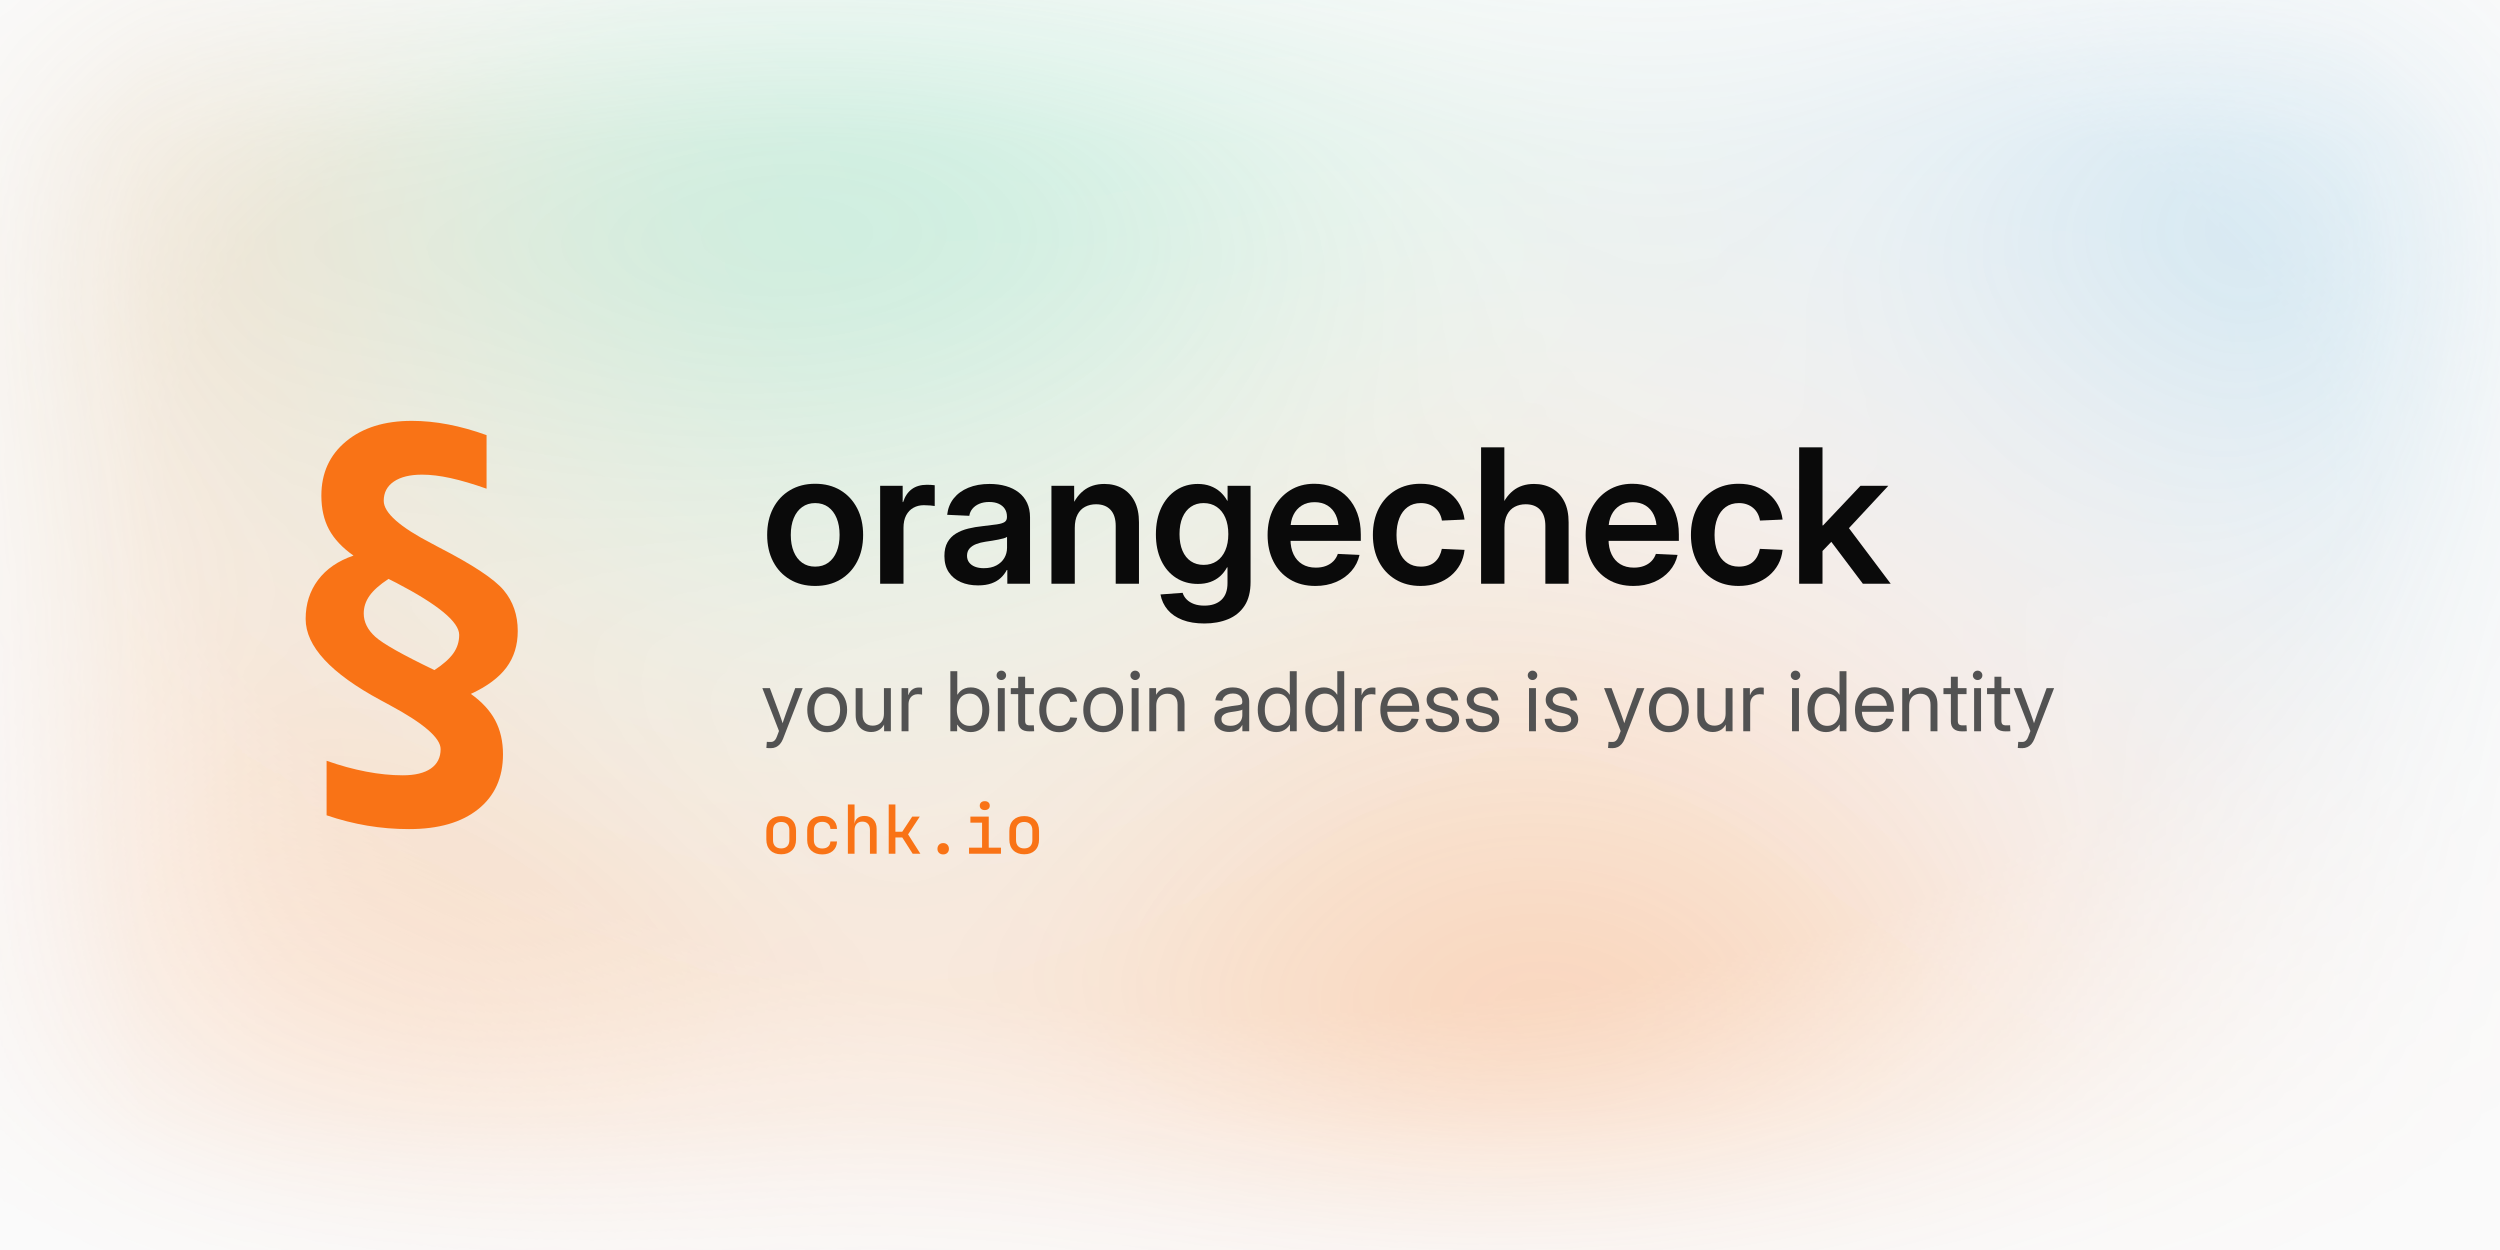
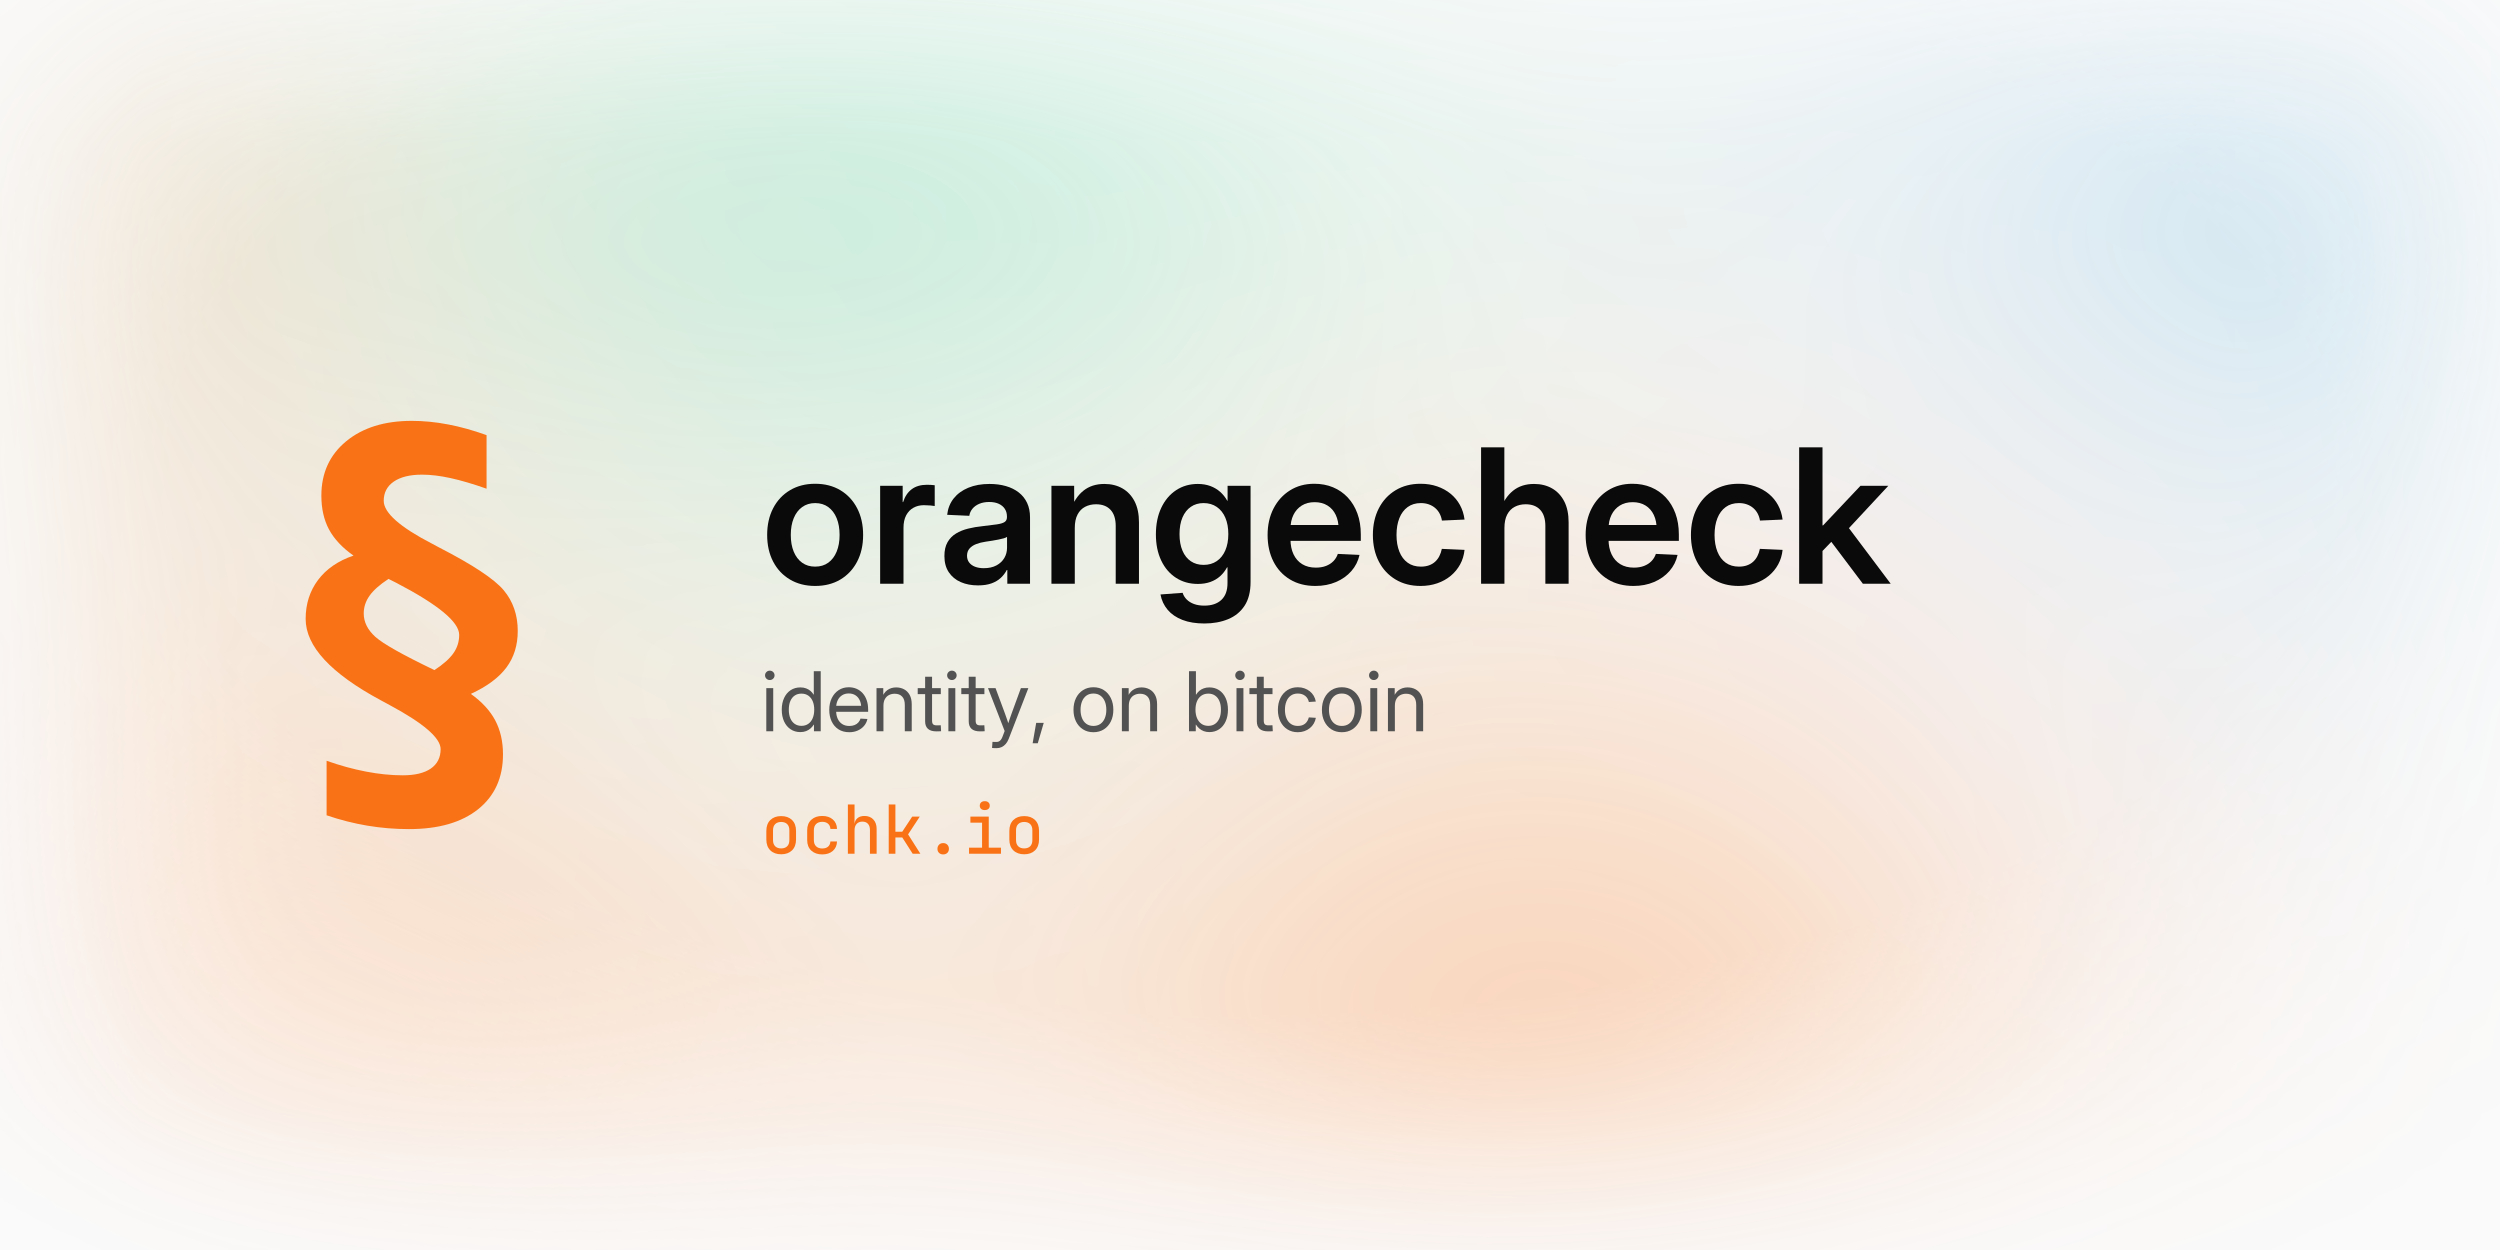
<svg xmlns="http://www.w3.org/2000/svg" width="1280" height="640" viewBox="0 0 1280 640" role="img" aria-label="orangecheck — github banner (orangecheck/light)">
  <rect width="1280" height="640" fill="#fafafa" />
  <filter id="aublur" x="-20%" y="-20%" width="140%" height="140%">
    <feGaussianBlur stdDeviation="76.8" />
  </filter>
  <mask id="aumask">
    <rect width="1280" height="640" fill="url(#aufade)" />
  </mask>
  <defs>
    <radialGradient id="au0" cx="50%" cy="50%" r="50%">
      <stop offset="0%" stop-color="#f97316" stop-opacity="0.95" />
      <stop offset="62%" stop-color="#f97316" stop-opacity="0.18" />
      <stop offset="100%" stop-color="#f97316" stop-opacity="0" />
    </radialGradient>
    <radialGradient id="au1" cx="50%" cy="50%" r="50%">
      <stop offset="0%" stop-color="#34c98a" stop-opacity="0.95" />
      <stop offset="62%" stop-color="#34c98a" stop-opacity="0.18" />
      <stop offset="100%" stop-color="#34c98a" stop-opacity="0" />
    </radialGradient>
    <radialGradient id="au2" cx="50%" cy="50%" r="50%">
      <stop offset="0%" stop-color="#3f9fd1" stop-opacity="0.95" />
      <stop offset="62%" stop-color="#3f9fd1" stop-opacity="0.18" />
      <stop offset="100%" stop-color="#3f9fd1" stop-opacity="0" />
    </radialGradient>
    <radialGradient id="au3" cx="50%" cy="50%" r="50%">
      <stop offset="0%" stop-color="#f97316" stop-opacity="0.95" />
      <stop offset="62%" stop-color="#f97316" stop-opacity="0.18" />
      <stop offset="100%" stop-color="#f97316" stop-opacity="0" />
    </radialGradient>
    <radialGradient id="au4" cx="50%" cy="50%" r="50%">
      <stop offset="0%" stop-color="#f97316" stop-opacity="0.95" />
      <stop offset="62%" stop-color="#f97316" stop-opacity="0.18" />
      <stop offset="100%" stop-color="#f97316" stop-opacity="0" />
    </radialGradient>
    <radialGradient id="aufade" cx="50%" cy="38%" r="78%">
      <stop offset="55%" stop-color="#fff" stop-opacity="1" />
      <stop offset="100%" stop-color="#fff" stop-opacity="0" />
    </radialGradient>
  </defs>
  <g opacity="0.4" filter="url(#aublur)" mask="url(#aumask)">
    <ellipse cx="-64.0" cy="-64.0" rx="588.8" ry="608.0" fill="url(#au0)" />
    <ellipse cx="435.2" cy="-32.0" rx="537.6" ry="576.0" fill="url(#au1)" />
    <ellipse cx="1254.4" cy="-51.2" rx="588.8" ry="608.0" fill="url(#au2)" />
    <ellipse cx="793.6" cy="608.0" rx="512.0" ry="544.0" fill="url(#au3)" />
    <ellipse cx="153.6" cy="652.8" rx="537.6" ry="544.0" fill="url(#au4)" />
  </g>
  <g transform="translate(76.8 186.0) scale(0.2617)" fill="#0a0a0a">
    <path d="M518 856Q463 820 438.5 785.5Q414 751 414 711Q414 657 462.5 613.0Q511 569 711 473Q766 509 790.5 543.5Q815 578 815 621Q815 702 550 840ZM930 1460V1235Q845 1265 779.0 1279.5Q713 1294 659 1294Q583 1294 540.5 1265.0Q498 1236 498 1184Q498 1109 701 1004Q720 994 729 989Q943 879 1002.0 808.5Q1061 738 1061 637Q1061 548 1013.5 484.0Q966 420 864 373Q934 323 966.5 261.5Q999 200 999 119Q999 -28 894.5 -111.5Q790 -195 604 -195Q515 -195 429.0 -180.5Q343 -166 258 -137V92Q343 62 424.0 46.5Q505 31 578 31Q655 31 696.0 59.5Q737 88 737 141Q737 211 523 326L512 332L486 346Q170 516 170 688Q170 782 222.0 851.5Q274 921 371 954Q300 1004 268.0 1064.0Q236 1124 236 1206Q236 1348 340.0 1434.0Q444 1520 616 1520Q690 1520 768.5 1505.0Q847 1490 930 1460Z" fill="#f97316" transform="translate(225.3457 820.5434) scale(0.465726 -0.465726)" />
  </g>
  <g fill="#0a0a0a">
    <path transform="translate(389.60 298.88) scale(0.04688 -0.04688)" d="M592 -24Q436 -24 317.50 46Q199 116 133.50 241.50Q68 367 68 533Q68 699 133.50 825Q199 951 317.50 1021.50Q436 1092 592 1092Q750 1092 867.50 1021.50Q985 951 1050.50 825Q1116 699 1116 533Q1116 367 1050.50 241.50Q985 116 867.50 46Q750 -24 592 -24ZM592 187Q676 187 735.50 230Q795 273 827 351Q859 429 859 533Q859 638 827 716Q795 794 735.50 837.50Q676 881 592 881Q510 881 450 837.50Q390 794 358 716Q326 638 326 533Q326 428 358 350.50Q390 273 449.50 230Q509 187 592 187Z" />
    <path transform="translate(445.15 298.88) scale(0.04688 -0.04688)" d="M117 0V1070H363V892H368Q397 984 462 1032.50Q527 1081 629 1081Q653 1081 675.50 1079.50Q698 1078 713 1076V849Q699 852 664.50 855Q630 858 594 858Q531 858 480.50 830Q430 802 401 747Q372 692 372 611V0Z" />
    <path transform="translate(480.21 298.88) scale(0.04688 -0.04688)" d="M438 -18Q332 -18 249.50 18Q167 54 119 125.50Q71 197 71 303Q71 394 105 453.50Q139 513 197.50 548.50Q256 584 331.50 602.50Q407 621 488 629Q586 640 644 648.50Q702 657 728 674Q754 691 754 727V734Q754 782 731 817.50Q708 853 665 873Q622 893 560 893Q498 893 451.50 873Q405 853 377 819Q349 785 343 742L101 753Q113 857 172.50 932Q232 1007 332 1048.50Q432 1090 564 1090Q662 1090 743 1066.50Q824 1043 883 997Q942 951 974 883Q1006 815 1006 726V0H758V150H752Q728 103 687 64.50Q646 26 585 4Q524 -18 438 -18ZM501 170Q583 170 639.50 200.50Q696 231 725.50 281.50Q755 332 755 393V512Q743 503 718.50 496Q694 489 661 482.50Q628 476 591.50 470Q555 464 519 459Q464 451 418.50 433.50Q373 416 345.50 385Q318 354 318 305Q318 263 341 232.50Q364 202 405 186Q446 170 501 170Z" />
    <path transform="translate(532.85 298.88) scale(0.04688 -0.04688)" d="M372 610V0H117V1070H365L366 799H323Q373 941 465.50 1015.50Q558 1090 695 1090Q807 1090 892 1041.50Q977 993 1025 900Q1073 807 1073 671V0H819V631Q819 747 762.50 807.50Q706 868 604 868Q538 868 485 840.50Q432 813 402 755.50Q372 698 372 610Z" />
    <path transform="translate(588.63 298.88) scale(0.04688 -0.04688)" d="M597 -434Q459 -434 358 -395Q257 -356 196.50 -284.50Q136 -213 118 -117L360 -99Q373 -141 405 -172.50Q437 -204 485 -221.50Q533 -239 597 -239Q716 -239 783 -176.50Q850 -114 850 6V179H845Q814 122 768.50 81.50Q723 41 662.50 19.50Q602 -2 526 -2Q391 -2 287.50 65Q184 132 126 254Q68 376 68 539Q68 705 126.50 829Q185 953 288.50 1021.50Q392 1090 526 1090Q601 1090 662 1067.50Q723 1045 769.50 1004Q816 963 847 907H851V1070H1102V21Q1102 -140 1036.50 -240Q971 -340 856.50 -387Q742 -434 597 -434ZM589 206Q672 206 732.50 247Q793 288 826 364Q859 440 859 542Q859 645 826.50 721Q794 797 733 839Q672 881 589 881Q509 881 450 840.50Q391 800 358.50 724.50Q326 649 326 542Q326 436 358.50 360.50Q391 285 450 245.50Q509 206 589 206Z" />
    <path transform="translate(645.82 298.88) scale(0.04688 -0.04688)" d="M590 -24Q430 -24 312.50 47Q195 118 131.50 243.50Q68 369 68 532Q68 696 133 822Q198 948 313 1020Q428 1092 578 1092Q690 1092 782.50 1053.50Q875 1015 943 942.50Q1011 870 1048.50 768Q1086 666 1086 539V468H174V642H958L844 594Q844 685 812.50 751.50Q781 818 722 854.50Q663 891 581 891Q500 891 441 854Q382 817 350 751.50Q318 686 318 598V486Q318 392 351 322Q384 252 446 214Q508 176 595 176Q657 176 705.50 194.50Q754 213 787 247Q820 281 835 326L1072 315Q1050 215 983 138.50Q916 62 815 19Q714 -24 590 -24Z" />
    <path transform="translate(699.73 298.88) scale(0.04688 -0.04688)" d="M589 -24Q433 -24 315.50 46.50Q198 117 133 242.50Q68 368 68 533Q68 698 133 824Q198 950 315.50 1021Q433 1092 589 1092Q687 1092 770 1063.50Q853 1035 916.50 983Q980 931 1019 859.50Q1058 788 1069 701L822 690Q815 733 796 768Q777 803 747.50 828Q718 853 679 867Q640 881 592 881Q507 881 447.50 837.50Q388 794 357 716Q326 638 326 533Q326 429 357 351Q388 273 447.50 230Q507 187 592 187Q641 187 679.50 200.50Q718 214 746.50 239.50Q775 265 793.50 301Q812 337 821 381L1069 370Q1060 283 1021 211.50Q982 140 918.50 87Q855 34 771 5Q687 -24 589 -24Z" />
    <path transform="translate(752.83 298.88) scale(0.04688 -0.04688)" d="M372 610V0H117V1490H371V799H323Q373 941 465.50 1015.50Q558 1090 695 1090Q807 1090 892 1041.50Q977 993 1025 900Q1073 807 1073 671V0H819V631Q819 747 762.50 807.50Q706 868 604 868Q538 868 485 840.50Q432 813 402 755.50Q372 698 372 610Z" />
    <path transform="translate(808.66 298.88) scale(0.04688 -0.04688)" d="M590 -24Q430 -24 312.50 47Q195 118 131.50 243.50Q68 369 68 532Q68 696 133 822Q198 948 313 1020Q428 1092 578 1092Q690 1092 782.50 1053.50Q875 1015 943 942.50Q1011 870 1048.50 768Q1086 666 1086 539V468H174V642H958L844 594Q844 685 812.50 751.50Q781 818 722 854.50Q663 891 581 891Q500 891 441 854Q382 817 350 751.50Q318 686 318 598V486Q318 392 351 322Q384 252 446 214Q508 176 595 176Q657 176 705.50 194.50Q754 213 787 247Q820 281 835 326L1072 315Q1050 215 983 138.50Q916 62 815 19Q714 -24 590 -24Z" />
    <path transform="translate(862.57 298.88) scale(0.04688 -0.04688)" d="M589 -24Q433 -24 315.50 46.50Q198 117 133 242.50Q68 368 68 533Q68 698 133 824Q198 950 315.50 1021Q433 1092 589 1092Q687 1092 770 1063.50Q853 1035 916.50 983Q980 931 1019 859.50Q1058 788 1069 701L822 690Q815 733 796 768Q777 803 747.50 828Q718 853 679 867Q640 881 592 881Q507 881 447.50 837.50Q388 794 357 716Q326 638 326 533Q326 429 357 351Q388 273 447.50 230Q507 187 592 187Q641 187 679.50 200.50Q718 214 746.50 239.50Q775 265 793.50 301Q812 337 821 381L1069 370Q1060 283 1021 211.50Q982 140 918.50 87Q855 34 771 5Q687 -24 589 -24Z" />
    <path transform="translate(915.68 298.88) scale(0.04688 -0.04688)" d="M350 335V637H378L787 1070H1091L600 542H549ZM117 0V1490H372V0ZM813 0 447 486 618 664 1117 0Z" />
  </g>
  <g fill="#525252">
-     <path transform="translate(389.60 374.40) scale(0.02063 -0.02063)" d="M135 -415 146 -264 231 -265Q269 -268 298.50 -256Q328 -244 352.50 -214Q377 -184 396 -132L448 6L35 1070H222L452 450Q483 367 510 285.50Q537 204 563 123H513Q539 204 566.50 286Q594 368 624 450L851 1070H1036L548 -190Q518 -265 474 -316Q430 -367 372.50 -393.50Q315 -420 246 -420Q215 -420 187 -418.50Q159 -417 135 -415Z" />
-     <path transform="translate(411.69 374.40) scale(0.02063 -0.02063)" d="M573 -24Q426 -24 314.50 47Q203 118 141 243Q79 368 79 532Q79 697 141 823Q203 949 314.50 1020.50Q426 1092 573 1092Q722 1092 833 1020.50Q944 949 1006 823Q1068 697 1068 532Q1068 368 1006 243Q944 118 833 47Q722 -24 573 -24ZM573 132Q676 132 747.50 183Q819 234 856.50 324.50Q894 415 894 532Q894 651 856.50 741.50Q819 832 747.50 884Q676 936 573 936Q471 936 399.50 884.50Q328 833 291 742Q254 651 254 532Q254 414 291 324Q328 234 399.50 183Q471 132 573 132Z" />
-     <path transform="translate(435.35 374.40) scale(0.02063 -0.02063)" d="M519 -19Q412 -19 324 27.50Q236 74 184.50 168Q133 262 133 402V1070H305V414Q305 279 371.50 209Q438 139 556 139Q634 139 697 170.50Q760 202 797.50 269.50Q835 337 835 440V1070H1007V0H839V259H882Q830 114 737 47.50Q644 -19 519 -19Z" />
-     <path transform="translate(458.86 374.40) scale(0.02063 -0.02063)" d="M133 0V1070H298V902H304Q333 985 399.50 1035.50Q466 1086 566 1086Q588 1086 609 1084Q630 1082 642 1080V908Q632 911 603 915.50Q574 920 537 920Q474 920 421 891.50Q368 863 336.50 805.50Q305 748 305 661V0Z" />
-     <path transform="translate(483.84 374.40) scale(0.02063 -0.02063)" d="M639 -21Q562 -21 499.50 2.50Q437 26 389 67.50Q341 109 307 163H301V0H133V1490H305V909H310Q341 961 388 1001.50Q435 1042 498.50 1065Q562 1088 639 1088Q777 1088 881 1019Q985 950 1042.50 825Q1100 700 1100 534Q1100 369 1042.50 244Q985 119 881 49Q777 -21 639 -21ZM613 134Q708 134 778 181.50Q848 229 887 318.50Q926 408 926 535Q926 662 887 751Q848 840 778 887Q708 934 613 934Q514 934 442 884.50Q370 835 332 745.50Q294 656 294 535Q294 415 332.50 324.50Q371 234 442.50 184Q514 134 613 134Z" />
-     <path transform="translate(508.15 374.40) scale(0.02063 -0.02063)" d="M133 0V1070H305V0ZM220 1271Q171 1271 136.50 1305Q102 1339 102 1387Q102 1436 136.50 1470Q171 1504 219 1504Q269 1504 303.50 1470Q338 1436 338 1387Q338 1339 303.50 1305Q269 1271 220 1271Z" />
-     <path transform="translate(517.19 374.40) scale(0.02063 -0.02063)" d="M589 1070V922H16V1070ZM200 1353H372V264Q372 199 398.50 172.50Q425 146 491 146Q513 146 539.50 147Q566 148 588 149L596 1Q570 -1 538 -2Q506 -3 478 -3Q340 -3 270 60Q200 123 200 246Z" />
-     <path transform="translate(530.47 374.40) scale(0.02063 -0.02063)" d="M573 -24Q426 -24 314.50 47Q203 118 141 243Q79 368 79 532Q79 697 141 823Q203 949 314.50 1020.50Q426 1092 573 1092Q661 1092 736.50 1065.50Q812 1039 871 992Q930 945 968 880Q1006 815 1020 737L848 726Q838 772 815.50 810.50Q793 849 758 877Q723 905 677 920.50Q631 936 573 936Q471 936 399.50 884.50Q328 833 291 742Q254 651 254 532Q254 414 291 324Q328 234 399.50 183Q471 132 573 132Q632 132 677.50 147Q723 162 756 190Q789 218 812 257Q835 296 847 344L1021 333Q1008 256 969.50 190.50Q931 125 871.50 77Q812 29 736.50 2.50Q661 -24 573 -24Z" />
-     <path transform="translate(553.01 374.40) scale(0.02063 -0.02063)" d="M573 -24Q426 -24 314.50 47Q203 118 141 243Q79 368 79 532Q79 697 141 823Q203 949 314.50 1020.50Q426 1092 573 1092Q722 1092 833 1020.50Q944 949 1006 823Q1068 697 1068 532Q1068 368 1006 243Q944 118 833 47Q722 -24 573 -24ZM573 132Q676 132 747.50 183Q819 234 856.50 324.50Q894 415 894 532Q894 651 856.50 741.50Q819 832 747.50 884Q676 936 573 936Q471 936 399.50 884.50Q328 833 291 742Q254 651 254 532Q254 414 291 324Q328 234 399.50 183Q471 132 573 132Z" />
-     <path transform="translate(576.67 374.40) scale(0.02063 -0.02063)" d="M133 0V1070H305V0ZM220 1271Q171 1271 136.50 1305Q102 1339 102 1387Q102 1436 136.50 1470Q171 1504 219 1504Q269 1504 303.50 1470Q338 1436 338 1387Q338 1339 303.50 1305Q269 1271 220 1271Z" />
-     <path transform="translate(585.70 374.40) scale(0.02063 -0.02063)" d="M305 630V0H133V1070H301V810H258Q310 956 403 1022Q496 1088 621 1088Q729 1088 816.50 1041.50Q904 995 955.50 902Q1007 809 1007 668V0H835V655Q835 791 769 861Q703 931 584 931Q507 931 443.50 899Q380 867 342.50 800.50Q305 734 305 630Z" />
-     <path transform="translate(620.06 374.40) scale(0.02063 -0.02063)" d="M453 -18Q348 -18 264 19Q180 56 131 128.50Q82 201 82 307Q82 399 118 457Q154 515 214.50 547.50Q275 580 351 597Q427 614 506 624Q606 638 665.50 645Q725 652 750.50 668.50Q776 685 776 725V734Q776 795 749 840Q722 885 669.50 911Q617 937 542 937Q468 937 411 912Q354 887 320.50 846Q287 805 279 756L106 768Q120 866 179 937.50Q238 1009 331.50 1048.50Q425 1088 541 1088Q625 1088 699 1066Q773 1044 828.50 999Q884 954 915.50 887Q947 820 947 730V0H777V150H771Q752 112 714 73Q676 34 612.50 8Q549 -18 453 -18ZM479 135Q582 135 648 173Q714 211 745 271.50Q776 332 776 401V538Q766 528 737 519.50Q708 511 667.50 503.50Q627 496 582.50 489Q538 482 498 477Q436 469 381 449.50Q326 430 292 394Q258 358 258 297Q258 246 285 210Q312 174 362 154.50Q412 135 479 135Z" />
-     <path transform="translate(642.34 374.40) scale(0.02063 -0.02063)" d="M540 -21Q403 -21 298.50 49Q194 119 136.50 244Q79 369 79 534Q79 700 137 825Q195 950 299 1019Q403 1088 541 1088Q619 1088 681.50 1065Q744 1042 791.50 1001.50Q839 961 869 909H874V1490H1046V0H878V163H872Q839 109 790.50 67.50Q742 26 680 2.50Q618 -21 540 -21ZM567 134Q666 134 737.50 184Q809 234 847 324.50Q885 415 885 535Q885 656 847 745.50Q809 835 737.50 884.50Q666 934 567 934Q472 934 401.50 887Q331 840 292.50 751Q254 662 254 535Q254 408 293 318.50Q332 229 402.50 181.50Q473 134 567 134Z" />
-     <path transform="translate(666.66 374.40) scale(0.02063 -0.02063)" d="M540 -21Q403 -21 298.50 49Q194 119 136.50 244Q79 369 79 534Q79 700 137 825Q195 950 299 1019Q403 1088 541 1088Q619 1088 681.50 1065Q744 1042 791.50 1001.50Q839 961 869 909H874V1490H1046V0H878V163H872Q839 109 790.50 67.50Q742 26 680 2.50Q618 -21 540 -21ZM567 134Q666 134 737.50 184Q809 234 847 324.50Q885 415 885 535Q885 656 847 745.50Q809 835 737.50 884.50Q666 934 567 934Q472 934 401.50 887Q331 840 292.50 751Q254 662 254 535Q254 408 293 318.50Q332 229 402.50 181.50Q473 134 567 134Z" />
-     <path transform="translate(690.97 374.40) scale(0.02063 -0.02063)" d="M133 0V1070H298V902H304Q333 985 399.50 1035.50Q466 1086 566 1086Q588 1086 609 1084Q630 1082 642 1080V908Q632 911 603 915.50Q574 920 537 920Q474 920 421 891.50Q368 863 336.50 805.50Q305 748 305 661V0Z" />
-     <path transform="translate(705.10 374.40) scale(0.02063 -0.02063)" d="M577 -24Q420 -24 309 47Q198 118 138.50 243.50Q79 369 79 531Q79 695 140.50 821Q202 947 311 1019.50Q420 1092 563 1092Q668 1092 756 1054Q844 1016 908.50 944Q973 872 1008.50 769.50Q1044 667 1044 536V483H176V631H949L873 578Q873 687 835.50 768Q798 849 728.50 893.50Q659 938 563 938Q467 938 397 893Q327 848 288.50 768.50Q250 689 250 585V506Q250 394 289 309.50Q328 225 401 178Q474 131 577 131Q650 131 706.50 153.50Q763 176 800.50 217.50Q838 259 855 314L1026 304Q1005 206 942 132.50Q879 59 785.50 17.50Q692 -24 577 -24Z" />
-     <path transform="translate(728.18 374.40) scale(0.02063 -0.02063)" d="M504 -24Q390 -24 298.50 12Q207 48 150 121.50Q93 195 83 306L252 315Q264 222 328 173.50Q392 125 500 125Q612 125 676.50 171.50Q741 218 741 288Q741 348 698 384.50Q655 421 581 438L408 478Q260 514 184.50 589Q109 664 109 780Q109 871 159 941.50Q209 1012 297 1052Q385 1092 499 1092Q610 1092 696 1052Q782 1012 833.50 939.50Q885 867 893 767L727 758Q721 837 662 890.50Q603 944 499 944Q402 944 342 897Q282 850 282 782Q282 722 326 685Q370 648 451 629L621 589Q773 553 844.50 480.50Q916 408 916 294Q916 196 862.50 124.50Q809 53 715.50 14.50Q622 -24 504 -24Z" />
-     <path transform="translate(748.72 374.40) scale(0.02063 -0.02063)" d="M504 -24Q390 -24 298.50 12Q207 48 150 121.50Q93 195 83 306L252 315Q264 222 328 173.50Q392 125 500 125Q612 125 676.50 171.50Q741 218 741 288Q741 348 698 384.50Q655 421 581 438L408 478Q260 514 184.50 589Q109 664 109 780Q109 871 159 941.50Q209 1012 297 1052Q385 1092 499 1092Q610 1092 696 1052Q782 1012 833.50 939.50Q885 867 893 767L727 758Q721 837 662 890.50Q603 944 499 944Q402 944 342 897Q282 850 282 782Q282 722 326 685Q370 648 451 629L621 589Q773 553 844.50 480.50Q916 408 916 294Q916 196 862.50 124.50Q809 53 715.50 14.50Q622 -24 504 -24Z" />
-     <path transform="translate(780.11 374.40) scale(0.02063 -0.02063)" d="M133 0V1070H305V0ZM220 1271Q171 1271 136.50 1305Q102 1339 102 1387Q102 1436 136.50 1470Q171 1504 219 1504Q269 1504 303.50 1470Q338 1436 338 1387Q338 1339 303.50 1305Q269 1271 220 1271Z" />
-     <path transform="translate(789.15 374.40) scale(0.02063 -0.02063)" d="M504 -24Q390 -24 298.50 12Q207 48 150 121.50Q93 195 83 306L252 315Q264 222 328 173.50Q392 125 500 125Q612 125 676.50 171.50Q741 218 741 288Q741 348 698 384.50Q655 421 581 438L408 478Q260 514 184.50 589Q109 664 109 780Q109 871 159 941.50Q209 1012 297 1052Q385 1092 499 1092Q610 1092 696 1052Q782 1012 833.50 939.50Q885 867 893 767L727 758Q721 837 662 890.50Q603 944 499 944Q402 944 342 897Q282 850 282 782Q282 722 326 685Q370 648 451 629L621 589Q773 553 844.50 480.50Q916 408 916 294Q916 196 862.50 124.50Q809 53 715.50 14.50Q622 -24 504 -24Z" />
-     <path transform="translate(820.54 374.40) scale(0.02063 -0.02063)" d="M135 -415 146 -264 231 -265Q269 -268 298.50 -256Q328 -244 352.50 -214Q377 -184 396 -132L448 6L35 1070H222L452 450Q483 367 510 285.50Q537 204 563 123H513Q539 204 566.50 286Q594 368 624 450L851 1070H1036L548 -190Q518 -265 474 -316Q430 -367 372.50 -393.50Q315 -420 246 -420Q215 -420 187 -418.50Q159 -417 135 -415Z" />
-     <path transform="translate(842.63 374.40) scale(0.02063 -0.02063)" d="M573 -24Q426 -24 314.50 47Q203 118 141 243Q79 368 79 532Q79 697 141 823Q203 949 314.50 1020.50Q426 1092 573 1092Q722 1092 833 1020.50Q944 949 1006 823Q1068 697 1068 532Q1068 368 1006 243Q944 118 833 47Q722 -24 573 -24ZM573 132Q676 132 747.50 183Q819 234 856.50 324.50Q894 415 894 532Q894 651 856.50 741.50Q819 832 747.50 884Q676 936 573 936Q471 936 399.50 884.50Q328 833 291 742Q254 651 254 532Q254 414 291 324Q328 234 399.50 183Q471 132 573 132Z" />
-     <path transform="translate(866.29 374.40) scale(0.02063 -0.02063)" d="M519 -19Q412 -19 324 27.50Q236 74 184.50 168Q133 262 133 402V1070H305V414Q305 279 371.50 209Q438 139 556 139Q634 139 697 170.50Q760 202 797.50 269.50Q835 337 835 440V1070H1007V0H839V259H882Q830 114 737 47.50Q644 -19 519 -19Z" />
-     <path transform="translate(889.80 374.40) scale(0.02063 -0.02063)" d="M133 0V1070H298V902H304Q333 985 399.50 1035.50Q466 1086 566 1086Q588 1086 609 1084Q630 1082 642 1080V908Q632 911 603 915.50Q574 920 537 920Q474 920 421 891.50Q368 863 336.50 805.50Q305 748 305 661V0Z" />
-     <path transform="translate(914.77 374.40) scale(0.02063 -0.02063)" d="M133 0V1070H305V0ZM220 1271Q171 1271 136.50 1305Q102 1339 102 1387Q102 1436 136.50 1470Q171 1504 219 1504Q269 1504 303.50 1470Q338 1436 338 1387Q338 1339 303.50 1305Q269 1271 220 1271Z" />
-     <path transform="translate(923.81 374.40) scale(0.02063 -0.02063)" d="M540 -21Q403 -21 298.50 49Q194 119 136.50 244Q79 369 79 534Q79 700 137 825Q195 950 299 1019Q403 1088 541 1088Q619 1088 681.50 1065Q744 1042 791.50 1001.50Q839 961 869 909H874V1490H1046V0H878V163H872Q839 109 790.50 67.50Q742 26 680 2.50Q618 -21 540 -21ZM567 134Q666 134 737.50 184Q809 234 847 324.50Q885 415 885 535Q885 656 847 745.50Q809 835 737.50 884.50Q666 934 567 934Q472 934 401.50 887Q331 840 292.50 751Q254 662 254 535Q254 408 293 318.50Q332 229 402.50 181.50Q473 134 567 134Z" />
-     <path transform="translate(948.12 374.40) scale(0.02063 -0.02063)" d="M577 -24Q420 -24 309 47Q198 118 138.50 243.50Q79 369 79 531Q79 695 140.50 821Q202 947 311 1019.50Q420 1092 563 1092Q668 1092 756 1054Q844 1016 908.50 944Q973 872 1008.50 769.50Q1044 667 1044 536V483H176V631H949L873 578Q873 687 835.50 768Q798 849 728.50 893.50Q659 938 563 938Q467 938 397 893Q327 848 288.50 768.50Q250 689 250 585V506Q250 394 289 309.50Q328 225 401 178Q474 131 577 131Q650 131 706.50 153.50Q763 176 800.50 217.50Q838 259 855 314L1026 304Q1005 206 942 132.50Q879 59 785.50 17.50Q692 -24 577 -24Z" />
-     <path transform="translate(971.20 374.40) scale(0.02063 -0.02063)" d="M305 630V0H133V1070H301V810H258Q310 956 403 1022Q496 1088 621 1088Q729 1088 816.50 1041.50Q904 995 955.50 902Q1007 809 1007 668V0H835V655Q835 791 769 861Q703 931 584 931Q507 931 443.50 899Q380 867 342.50 800.50Q305 734 305 630Z" />
-     <path transform="translate(994.72 374.40) scale(0.02063 -0.02063)" d="M589 1070V922H16V1070ZM200 1353H372V264Q372 199 398.50 172.50Q425 146 491 146Q513 146 539.50 147Q566 148 588 149L596 1Q570 -1 538 -2Q506 -3 478 -3Q340 -3 270 60Q200 123 200 246Z" />
-     <path transform="translate(1008.00 374.40) scale(0.02063 -0.02063)" d="M133 0V1070H305V0ZM220 1271Q171 1271 136.50 1305Q102 1339 102 1387Q102 1436 136.50 1470Q171 1504 219 1504Q269 1504 303.50 1470Q338 1436 338 1387Q338 1339 303.50 1305Q269 1271 220 1271Z" />
-     <path transform="translate(1017.03 374.40) scale(0.02063 -0.02063)" d="M589 1070V922H16V1070ZM200 1353H372V264Q372 199 398.50 172.50Q425 146 491 146Q513 146 539.50 147Q566 148 588 149L596 1Q570 -1 538 -2Q506 -3 478 -3Q340 -3 270 60Q200 123 200 246Z" />
-     <path transform="translate(1030.32 374.40) scale(0.02063 -0.02063)" d="M135 -415 146 -264 231 -265Q269 -268 298.50 -256Q328 -244 352.50 -214Q377 -184 396 -132L448 6L35 1070H222L452 450Q483 367 510 285.50Q537 204 563 123H513Q539 204 566.50 286Q594 368 624 450L851 1070H1036L548 -190Q518 -265 474 -316Q430 -367 372.50 -393.50Q315 -420 246 -420Q215 -420 187 -418.50Q159 -417 135 -415Z" />
+     <path transform="translate(389.60 374.40) scale(0.02063 -0.02063)" d="M133 0V1070H305V0ZM220 1271Q171 1271 136.50 1305Q102 1339 102 1387Q102 1436 136.50 1470Q171 1504 219 1504Q269 1504 303.50 1470Q338 1436 338 1387Q338 1339 303.50 1305Q269 1271 220 1271Z" />
+     <path transform="translate(398.63 374.40) scale(0.02063 -0.02063)" d="M540 -21Q403 -21 298.50 49Q194 119 136.50 244Q79 369 79 534Q79 700 137 825Q195 950 299 1019Q403 1088 541 1088Q619 1088 681.50 1065Q744 1042 791.50 1001.50Q839 961 869 909H874V1490H1046V0H878V163H872Q839 109 790.50 67.50Q742 26 680 2.50Q618 -21 540 -21ZM567 134Q666 134 737.50 184Q809 234 847 324.50Q885 415 885 535Q885 656 847 745.50Q809 835 737.50 884.50Q666 934 567 934Q472 934 401.50 887Q331 840 292.50 751Q254 662 254 535Q254 408 293 318.50Q332 229 402.50 181.50Q473 134 567 134Z" />
+     <path transform="translate(422.95 374.40) scale(0.02063 -0.02063)" d="M577 -24Q420 -24 309 47Q198 118 138.50 243.50Q79 369 79 531Q79 695 140.50 821Q202 947 311 1019.50Q420 1092 563 1092Q668 1092 756 1054Q844 1016 908.50 944Q973 872 1008.50 769.50Q1044 667 1044 536V483H176V631H949L873 578Q873 687 835.50 768Q798 849 728.50 893.50Q659 938 563 938Q467 938 397 893Q327 848 288.50 768.50Q250 689 250 585V506Q250 394 289 309.50Q328 225 401 178Q474 131 577 131Q650 131 706.50 153.50Q763 176 800.50 217.50Q838 259 855 314L1026 304Q1005 206 942 132.50Q879 59 785.50 17.50Q692 -24 577 -24Z" />
+     <path transform="translate(446.03 374.40) scale(0.02063 -0.02063)" d="M305 630V0H133V1070H301V810H258Q310 956 403 1022Q496 1088 621 1088Q729 1088 816.50 1041.50Q904 995 955.50 902Q1007 809 1007 668V0H835V655Q835 791 769 861Q703 931 584 931Q507 931 443.50 899Q380 867 342.50 800.50Q305 734 305 630Z" />
+     <path transform="translate(469.54 374.40) scale(0.02063 -0.02063)" d="M589 1070V922H16V1070ZM200 1353H372V264Q372 199 398.50 172.50Q425 146 491 146Q513 146 539.50 147Q566 148 588 149L596 1Q570 -1 538 -2Q506 -3 478 -3Q340 -3 270 60Q200 123 200 246Z" />
+     <path transform="translate(482.83 374.40) scale(0.02063 -0.02063)" d="M133 0V1070H305V0ZM220 1271Q171 1271 136.50 1305Q102 1339 102 1387Q102 1436 136.50 1470Q171 1504 219 1504Q269 1504 303.50 1470Q338 1436 338 1387Q338 1339 303.50 1305Q269 1271 220 1271Z" />
+     <path transform="translate(491.86 374.40) scale(0.02063 -0.02063)" d="M589 1070V922H16V1070ZM200 1353H372V264Q372 199 398.50 172.50Q425 146 491 146Q513 146 539.50 147Q566 148 588 149L596 1Q570 -1 538 -2Q506 -3 478 -3Q340 -3 270 60Q200 123 200 246Z" />
+     <path transform="translate(505.14 374.40) scale(0.02063 -0.02063)" d="M135 -415 146 -264 231 -265Q269 -268 298.50 -256Q328 -244 352.50 -214Q377 -184 396 -132L448 6L35 1070H222L452 450Q483 367 510 285.50Q537 204 563 123H513Q539 204 566.50 286Q594 368 624 450L851 1070H1036L548 -190Q518 -265 474 -316Q430 -367 372.50 -393.50Q315 -420 246 -420Q215 -420 187 -418.50Q159 -417 135 -415Z" />
+     <path transform="translate(527.23 374.40) scale(0.02063 -0.02063)" d="M72 -298 160 208H347L199 -298Z" />
+     <path transform="translate(548.00 374.40) scale(0.02063 -0.02063)" d="M573 -24Q426 -24 314.50 47Q203 118 141 243Q79 368 79 532Q79 697 141 823Q203 949 314.50 1020.50Q426 1092 573 1092Q722 1092 833 1020.50Q944 949 1006 823Q1068 697 1068 532Q1068 368 1006 243Q944 118 833 47Q722 -24 573 -24ZM573 132Q676 132 747.50 183Q819 234 856.50 324.50Q894 415 894 532Q894 651 856.50 741.50Q819 832 747.50 884Q676 936 573 936Q471 936 399.50 884.50Q328 833 291 742Q254 651 254 532Q254 414 291 324Q328 234 399.50 183Q471 132 573 132Z" />
+     <path transform="translate(571.66 374.40) scale(0.02063 -0.02063)" d="M305 630V0H133V1070H301V810H258Q310 956 403 1022Q496 1088 621 1088Q729 1088 816.50 1041.50Q904 995 955.50 902Q1007 809 1007 668V0H835V655Q835 791 769 861Q703 931 584 931Q507 931 443.50 899Q380 867 342.50 800.50Q305 734 305 630Z" />
+     <path transform="translate(606.02 374.40) scale(0.02063 -0.02063)" d="M639 -21Q562 -21 499.50 2.50Q437 26 389 67.50Q341 109 307 163H301V0H133V1490H305V909H310Q341 961 388 1001.50Q435 1042 498.50 1065Q562 1088 639 1088Q777 1088 881 1019Q985 950 1042.50 825Q1100 700 1100 534Q1100 369 1042.50 244Q985 119 881 49Q777 -21 639 -21ZM613 134Q708 134 778 181.50Q848 229 887 318.50Q926 408 926 535Q926 662 887 751Q848 840 778 887Q708 934 613 934Q514 934 442 884.50Q370 835 332 745.50Q294 656 294 535Q294 415 332.50 324.50Q371 234 442.50 184Q514 134 613 134Z" />
+     <path transform="translate(630.34 374.40) scale(0.02063 -0.02063)" d="M133 0V1070H305V0ZM220 1271Q171 1271 136.50 1305Q102 1339 102 1387Q102 1436 136.50 1470Q171 1504 219 1504Q269 1504 303.50 1470Q338 1436 338 1387Q338 1339 303.50 1305Q269 1271 220 1271Z" />
+     <path transform="translate(639.37 374.40) scale(0.02063 -0.02063)" d="M589 1070V922H16V1070ZM200 1353H372V264Q372 199 398.50 172.50Q425 146 491 146Q513 146 539.50 147Q566 148 588 149L596 1Q570 -1 538 -2Q506 -3 478 -3Q340 -3 270 60Q200 123 200 246Z" />
+     <path transform="translate(652.65 374.40) scale(0.02063 -0.02063)" d="M573 -24Q426 -24 314.50 47Q203 118 141 243Q79 368 79 532Q79 697 141 823Q203 949 314.50 1020.50Q426 1092 573 1092Q661 1092 736.50 1065.50Q812 1039 871 992Q930 945 968 880Q1006 815 1020 737L848 726Q838 772 815.50 810.50Q793 849 758 877Q723 905 677 920.50Q631 936 573 936Q471 936 399.50 884.50Q328 833 291 742Q254 651 254 532Q254 414 291 324Q328 234 399.50 183Q471 132 573 132Q632 132 677.50 147Q723 162 756 190Q789 218 812 257Q835 296 847 344L1021 333Q1008 256 969.50 190.50Q931 125 871.50 77Q812 29 736.50 2.50Q661 -24 573 -24Z" />
+     <path transform="translate(675.19 374.40) scale(0.02063 -0.02063)" d="M573 -24Q426 -24 314.50 47Q203 118 141 243Q79 368 79 532Q79 697 141 823Q203 949 314.50 1020.50Q426 1092 573 1092Q722 1092 833 1020.50Q944 949 1006 823Q1068 697 1068 532Q1068 368 1006 243Q944 118 833 47Q722 -24 573 -24ZM573 132Q676 132 747.50 183Q819 234 856.50 324.50Q894 415 894 532Q894 651 856.50 741.50Q819 832 747.50 884Q676 936 573 936Q471 936 399.50 884.50Q328 833 291 742Q254 651 254 532Q254 414 291 324Q328 234 399.50 183Q471 132 573 132Z" />
+     <path transform="translate(698.85 374.40) scale(0.02063 -0.02063)" d="M133 0V1070H305V0ZM220 1271Q171 1271 136.50 1305Q102 1339 102 1387Q102 1436 136.50 1470Q171 1504 219 1504Q269 1504 303.50 1470Q338 1436 338 1387Q338 1339 303.50 1305Q269 1271 220 1271Z" />
+     <path transform="translate(707.88 374.40) scale(0.02063 -0.02063)" d="M305 630V0H133V1070H301V810H258Q310 956 403 1022Q496 1088 621 1088Q729 1088 816.50 1041.50Q904 995 955.50 902Q1007 809 1007 668V0H835V655Q835 791 769 861Q703 931 584 931Q507 931 443.50 899Q380 867 342.50 800.50Q305 734 305 630Z" />
  </g>
  <g fill="#f97316">
    <path transform="translate(389.60 437.12) scale(0.03456 -0.03456)" d="M300 -8Q199 -8 139.50 50Q80 108 80 212V338Q80 442 139.50 500Q199 558 300 558Q401 558 460.50 500Q520 442 520 338V212Q520 108 460.50 50Q401 -8 300 -8ZM300 79Q356 79 388.50 110.50Q421 142 421 203V347Q421 408 388.50 439.50Q356 471 300 471Q244 471 211.50 439.50Q179 408 179 347V203Q179 142 211.50 110.50Q244 79 300 79Z" />
    <path transform="translate(410.34 437.12) scale(0.03456 -0.03456)" d="M308 -10Q207 -10 146 46.50Q85 103 85 202V349Q85 447 146 503.50Q207 560 308 560Q405 560 464.50 508.50Q524 457 527 368H429Q426 418 393.50 445.50Q361 473 308 473Q251 473 217.50 440.50Q184 408 184 349V202Q184 142 217.50 110Q251 78 308 78Q362 78 394 105Q426 132 429 182H527Q524 93 464.50 41.50Q405 -10 308 -10Z" />
    <path transform="translate(431.07 437.12) scale(0.03456 -0.03456)" d="M88 0V730H187V550L186 445H187Q194 499 232.50 529.50Q271 560 334 560Q416 560 465 508Q514 456 514 368V0H415V353Q415 412 385 444Q355 476 303 476Q249 476 218 442.50Q187 409 187 349V0Z" />
    <path transform="translate(451.81 437.12) scale(0.03456 -0.03456)" d="M93 0V730H192V326H293L441 550H553L380 287L562 0H448L294 241H192V0Z" />
    <path transform="translate(472.54 437.12) scale(0.03456 -0.03456)" d="M300 -10Q262 -10 238.50 13Q215 36 215 72Q215 110 238.50 134Q262 158 300 158Q338 158 361.50 134Q385 110 385 72Q385 36 361.50 13Q338 -10 300 -10Z" />
    <path transform="translate(493.28 437.12) scale(0.03456 -0.03456)" d="M83 0V90H276V460H103V550H375V90H556V0ZM316 647Q282 647 262 664.50Q242 682 242 712Q242 743 262 761Q282 779 316 779Q350 779 370 761Q390 743 390 712Q390 682 370 664.50Q350 647 316 647Z" />
    <path transform="translate(514.02 437.12) scale(0.03456 -0.03456)" d="M300 -8Q199 -8 139.50 50Q80 108 80 212V338Q80 442 139.50 500Q199 558 300 558Q401 558 460.50 500Q520 442 520 338V212Q520 108 460.50 50Q401 -8 300 -8ZM300 79Q356 79 388.50 110.50Q421 142 421 203V347Q421 408 388.50 439.50Q356 471 300 471Q244 471 211.50 439.50Q179 408 179 347V203Q179 142 211.50 110.50Q244 79 300 79Z" />
  </g>
</svg>
